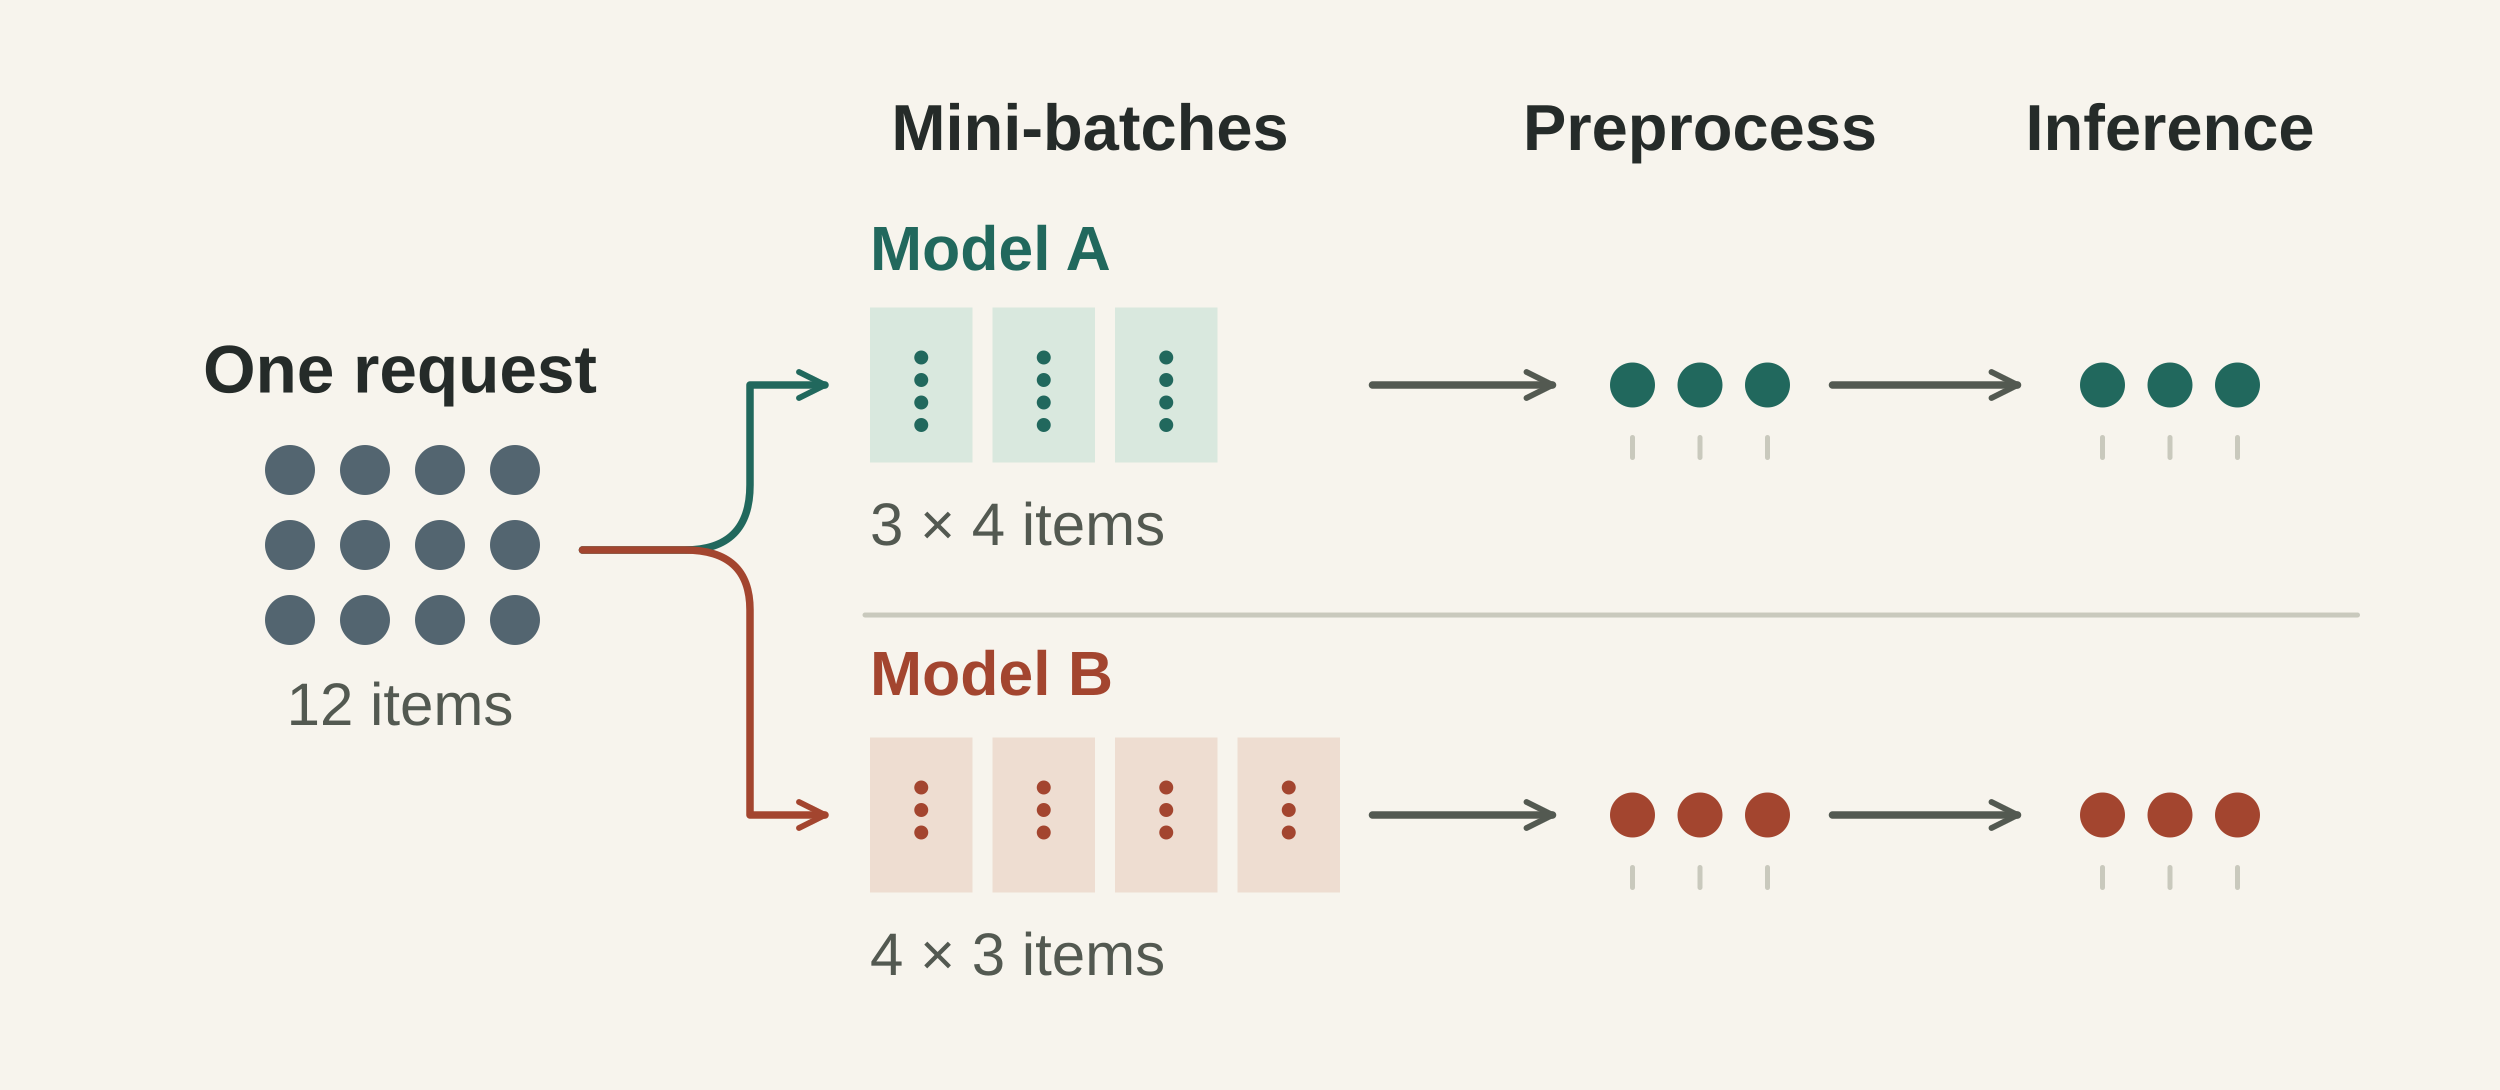
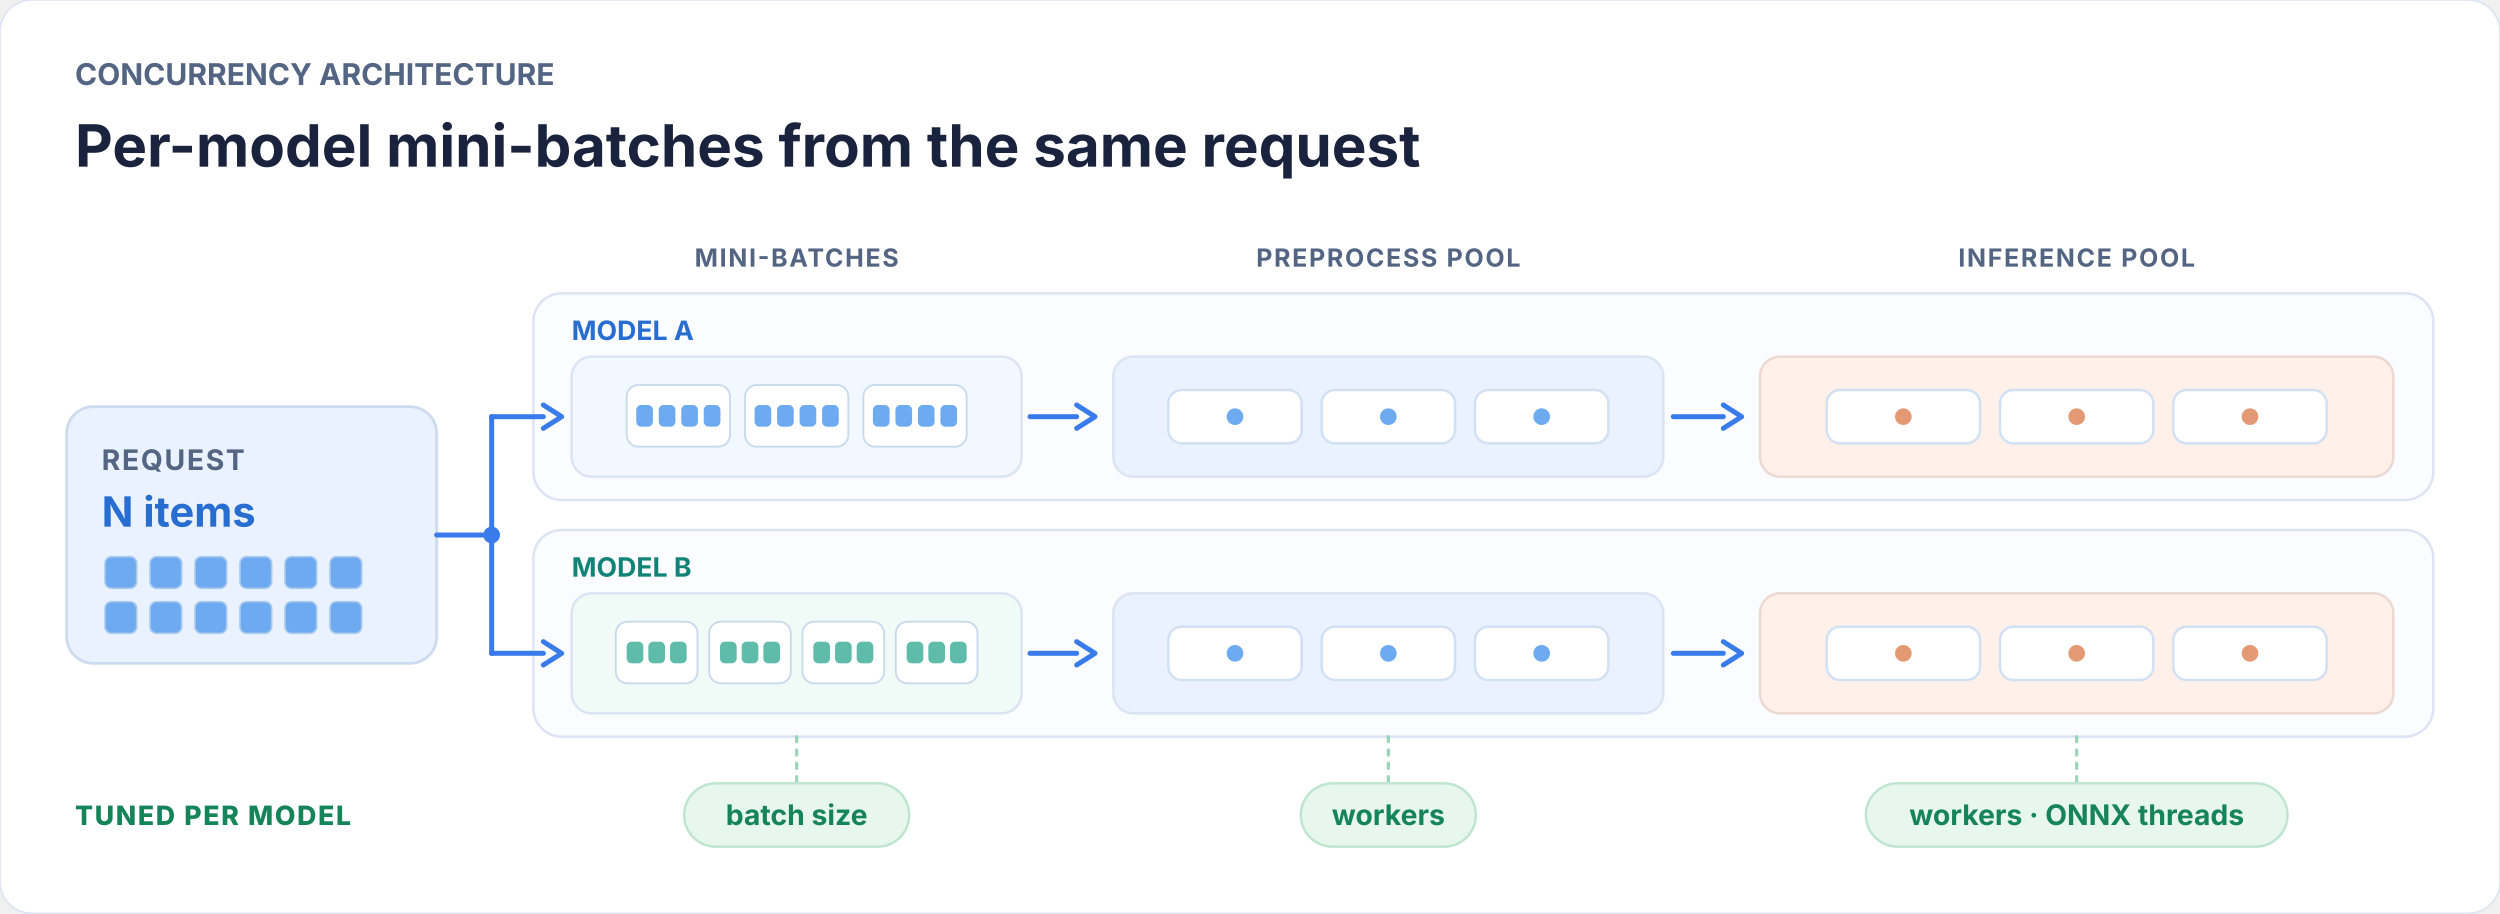
- <svg xmlns="http://www.w3.org/2000/svg" viewBox="0 0 1000 436" role="img" aria-labelledby="title desc">
-   <defs>
-     <marker id="arrow" viewBox="0 0 10 10" markerWidth="13" markerHeight="13" refX="9" refY="5" orient="auto" markerUnits="userSpaceOnUse">
-       <path d="M1 1L9 5 1 9" fill="none" stroke="#535951" stroke-width="1.8" stroke-linecap="round" stroke-linejoin="round" />
-     </marker>
-     <marker id="arrow-rust" viewBox="0 0 10 10" markerWidth="13" markerHeight="13" refX="9" refY="5" orient="auto" markerUnits="userSpaceOnUse">
-       <path d="M1 1L9 5 1 9" fill="none" stroke="#a3452f" stroke-width="1.8" stroke-linecap="round" stroke-linejoin="round" />
-     </marker>
-     <marker id="arrow-teal" viewBox="0 0 10 10" markerWidth="13" markerHeight="13" refX="9" refY="5" orient="auto" markerUnits="userSpaceOnUse">
-       <path d="M1 1L9 5 1 9" fill="none" stroke="#21685d" stroke-width="1.8" stroke-linecap="round" stroke-linejoin="round" />
-     </marker>
-   </defs>
-   <rect x="0" y="0" width="1000" height="436" fill="#f7f4ed" />
-   <text x="160" y="157" text-anchor="middle" font-family="Arial, Helvetica, sans-serif" font-size="27" font-weight="700" fill="#252b29">One request</text>
-   <circle cx="116" cy="188" r="10" fill="#536570" />
-   <circle cx="146" cy="188" r="10" fill="#536570" />
-   <circle cx="176" cy="188" r="10" fill="#536570" />
-   <circle cx="206" cy="188" r="10" fill="#536570" />
-   <circle cx="116" cy="218" r="10" fill="#536570" />
-   <circle cx="146" cy="218" r="10" fill="#536570" />
-   <circle cx="176" cy="218" r="10" fill="#536570" />
-   <circle cx="206" cy="218" r="10" fill="#536570" />
-   <circle cx="116" cy="248" r="10" fill="#536570" />
-   <circle cx="146" cy="248" r="10" fill="#536570" />
-   <circle cx="176" cy="248" r="10" fill="#536570" />
-   <circle cx="206" cy="248" r="10" fill="#536570" />
-   <text x="160" y="290" text-anchor="middle" font-family="Arial, Helvetica, sans-serif" font-size="24" font-weight="400" fill="#535951">12 items</text>
-   <text x="436" y="60" text-anchor="middle" font-family="Arial, Helvetica, sans-serif" font-size="26" font-weight="700" fill="#252b29">Mini-batches</text>
-   <text x="680" y="60" text-anchor="middle" font-family="Arial, Helvetica, sans-serif" font-size="26" font-weight="700" fill="#252b29">Preprocess</text>
-   <text x="868" y="60" text-anchor="middle" font-family="Arial, Helvetica, sans-serif" font-size="26" font-weight="700" fill="#252b29">Inference</text>
-   <path d="M233 220H274Q300 220 300 194V154H330" fill="none" stroke="#21685d" stroke-width="3" stroke-linecap="round" stroke-linejoin="round" marker-end="url(#arrow-teal)" />
-   <path d="M233 220H274Q300 220 300 244V326H330" fill="none" stroke="#a3452f" stroke-width="3" stroke-linecap="round" stroke-linejoin="round" marker-end="url(#arrow-rust)" />
-   <text x="348" y="108" text-anchor="start" font-family="Arial, Helvetica, sans-serif" font-size="25" font-weight="700" fill="#21685d">Model A</text>
-   <text x="348" y="278" text-anchor="start" font-family="Arial, Helvetica, sans-serif" font-size="25" font-weight="700" fill="#a3452f">Model B</text>
-   <rect x="348" y="123" width="41" height="62" fill="#d9e8de" />
-   <circle cx="368.5" cy="143" r="2.8" fill="#21685d" />
-   <circle cx="368.5" cy="152" r="2.8" fill="#21685d" />
-   <circle cx="368.5" cy="161" r="2.8" fill="#21685d" />
-   <circle cx="368.5" cy="170" r="2.8" fill="#21685d" />
-   <rect x="397" y="123" width="41" height="62" fill="#d9e8de" />
-   <circle cx="417.5" cy="143" r="2.8" fill="#21685d" />
-   <circle cx="417.5" cy="152" r="2.8" fill="#21685d" />
-   <circle cx="417.5" cy="161" r="2.8" fill="#21685d" />
-   <circle cx="417.5" cy="170" r="2.8" fill="#21685d" />
-   <rect x="446" y="123" width="41" height="62" fill="#d9e8de" />
-   <circle cx="466.5" cy="143" r="2.8" fill="#21685d" />
-   <circle cx="466.5" cy="152" r="2.8" fill="#21685d" />
-   <circle cx="466.5" cy="161" r="2.8" fill="#21685d" />
-   <circle cx="466.5" cy="170" r="2.8" fill="#21685d" />
-   <rect x="348" y="295" width="41" height="62" fill="#eeddd1" />
-   <circle cx="368.5" cy="315" r="2.8" fill="#a3452f" />
-   <circle cx="368.5" cy="324" r="2.8" fill="#a3452f" />
-   <circle cx="368.5" cy="333" r="2.8" fill="#a3452f" />
-   <rect x="397" y="295" width="41" height="62" fill="#eeddd1" />
-   <circle cx="417.5" cy="315" r="2.8" fill="#a3452f" />
-   <circle cx="417.5" cy="324" r="2.8" fill="#a3452f" />
-   <circle cx="417.5" cy="333" r="2.8" fill="#a3452f" />
-   <rect x="446" y="295" width="41" height="62" fill="#eeddd1" />
-   <circle cx="466.5" cy="315" r="2.8" fill="#a3452f" />
-   <circle cx="466.5" cy="324" r="2.8" fill="#a3452f" />
-   <circle cx="466.5" cy="333" r="2.8" fill="#a3452f" />
-   <rect x="495" y="295" width="41" height="62" fill="#eeddd1" />
-   <circle cx="515.5" cy="315" r="2.8" fill="#a3452f" />
-   <circle cx="515.5" cy="324" r="2.8" fill="#a3452f" />
-   <circle cx="515.5" cy="333" r="2.8" fill="#a3452f" />
-   <text x="348" y="218" text-anchor="start" font-family="Arial, Helvetica, sans-serif" font-size="24" font-weight="400" fill="#535951">3 × 4 items</text>
-   <text x="348" y="390" text-anchor="start" font-family="Arial, Helvetica, sans-serif" font-size="24" font-weight="400" fill="#535951">4 × 3 items</text>
-   <path d="M346 246H943" fill="none" stroke="#c9c9bd" stroke-width="2" stroke-linecap="round" stroke-linejoin="round" />
-   <path d="M549 154H621" fill="none" stroke="#535951" stroke-width="3" stroke-linecap="round" stroke-linejoin="round" marker-end="url(#arrow)" />
-   <path d="M733 154H807" fill="none" stroke="#535951" stroke-width="3" stroke-linecap="round" stroke-linejoin="round" marker-end="url(#arrow)" />
-   <path d="M549 326H621" fill="none" stroke="#535951" stroke-width="3" stroke-linecap="round" stroke-linejoin="round" marker-end="url(#arrow)" />
-   <path d="M733 326H807" fill="none" stroke="#535951" stroke-width="3" stroke-linecap="round" stroke-linejoin="round" marker-end="url(#arrow)" />
-   <circle cx="653" cy="154" r="9" fill="#21685d" />
-   <path d="M653 175V183" fill="none" stroke="#c9c9bd" stroke-width="2" stroke-linecap="round" stroke-linejoin="round" />
-   <circle cx="680" cy="154" r="9" fill="#21685d" />
-   <path d="M680 175V183" fill="none" stroke="#c9c9bd" stroke-width="2" stroke-linecap="round" stroke-linejoin="round" />
-   <circle cx="707" cy="154" r="9" fill="#21685d" />
-   <path d="M707 175V183" fill="none" stroke="#c9c9bd" stroke-width="2" stroke-linecap="round" stroke-linejoin="round" />
-   <circle cx="841" cy="154" r="9" fill="#21685d" />
-   <path d="M841 175V183" fill="none" stroke="#c9c9bd" stroke-width="2" stroke-linecap="round" stroke-linejoin="round" />
-   <circle cx="868" cy="154" r="9" fill="#21685d" />
-   <path d="M868 175V183" fill="none" stroke="#c9c9bd" stroke-width="2" stroke-linecap="round" stroke-linejoin="round" />
-   <circle cx="895" cy="154" r="9" fill="#21685d" />
-   <path d="M895 175V183" fill="none" stroke="#c9c9bd" stroke-width="2" stroke-linecap="round" stroke-linejoin="round" />
-   <circle cx="653" cy="326" r="9" fill="#a3452f" />
-   <path d="M653 347V355" fill="none" stroke="#c9c9bd" stroke-width="2" stroke-linecap="round" stroke-linejoin="round" />
-   <circle cx="680" cy="326" r="9" fill="#a3452f" />
-   <path d="M680 347V355" fill="none" stroke="#c9c9bd" stroke-width="2" stroke-linecap="round" stroke-linejoin="round" />
-   <circle cx="707" cy="326" r="9" fill="#a3452f" />
-   <path d="M707 347V355" fill="none" stroke="#c9c9bd" stroke-width="2" stroke-linecap="round" stroke-linejoin="round" />
-   <circle cx="841" cy="326" r="9" fill="#a3452f" />
-   <path d="M841 347V355" fill="none" stroke="#c9c9bd" stroke-width="2" stroke-linecap="round" stroke-linejoin="round" />
-   <circle cx="868" cy="326" r="9" fill="#a3452f" />
-   <path d="M868 347V355" fill="none" stroke="#c9c9bd" stroke-width="2" stroke-linecap="round" stroke-linejoin="round" />
-   <circle cx="895" cy="326" r="9" fill="#a3452f" />
-   <path d="M895 347V355" fill="none" stroke="#c9c9bd" stroke-width="2" stroke-linecap="round" stroke-linejoin="round" />
+ <svg xmlns="http://www.w3.org/2000/svg" viewBox="0 0 1500 548" role="img" aria-labelledby="title desc">
+   <rect x="0" y="0" width="1500" height="548" rx="19" fill="#FFFFFF" stroke="#DCE4F3" stroke-width="1" />
+   <text x="45" y="51" font-family="Inter,Arial,sans-serif" font-size="18" font-weight="700" fill="#536582">CONCURRENCY ARCHITECTURE</text>
+   <text x="45" y="100" font-family="Inter,Arial,sans-serif" font-size="35" font-weight="700" fill="#19233e">Per-model mini-batches from the same request</text>
+   <text x="478" y="160" font-family="Inter,Arial,sans-serif" font-size="15" font-weight="750" fill="#536582" text-anchor="middle" letter-spacing="1">MINI-BATCHES</text>
+   <text x="833" y="160" font-family="Inter,Arial,sans-serif" font-size="15" font-weight="750" fill="#536582" text-anchor="middle" letter-spacing="1">PREPROCESS POOL</text>
+   <text x="1246" y="160" font-family="Inter,Arial,sans-serif" font-size="15" font-weight="750" fill="#536582" text-anchor="middle" letter-spacing="1">INFERENCE POOL</text>
+   <rect x="320" y="176" width="1140" height="124" rx="17" fill="#FBFCFF" stroke="#DCE4F3" stroke-width="1.5" />
+   <text x="343" y="204" font-family="Inter,Arial,sans-serif" font-size="16" font-weight="750" fill="#286DD0">MODEL A</text>
+   <rect x="343" y="214" width="270" height="72" rx="12" fill="#F2F8FF" stroke="#DCE4F3" stroke-width="1.5" />
+   <rect x="376" y="231" width="62" height="37" rx="7" fill="#FFFFFF" stroke="#C8D9EC" stroke-width="1.1" />
+   <rect x="381.75" y="243" width="10" height="13" rx="3" fill="#6DAAEF" />
+   <rect x="395.25" y="243" width="10" height="13" rx="3" fill="#6DAAEF" />
+   <rect x="408.75" y="243" width="10" height="13" rx="3" fill="#6DAAEF" />
+   <rect x="422.25" y="243" width="10" height="13" rx="3" fill="#6DAAEF" />
+   <rect x="447" y="231" width="62" height="37" rx="7" fill="#FFFFFF" stroke="#C8D9EC" stroke-width="1.1" />
+   <rect x="452.75" y="243" width="10" height="13" rx="3" fill="#6DAAEF" />
+   <rect x="466.25" y="243" width="10" height="13" rx="3" fill="#6DAAEF" />
+   <rect x="479.75" y="243" width="10" height="13" rx="3" fill="#6DAAEF" />
+   <rect x="493.25" y="243" width="10" height="13" rx="3" fill="#6DAAEF" />
+   <rect x="518" y="231" width="62" height="37" rx="7" fill="#FFFFFF" stroke="#C8D9EC" stroke-width="1.1" />
+   <rect x="523.75" y="243" width="10" height="13" rx="3" fill="#6DAAEF" />
+   <rect x="537.25" y="243" width="10" height="13" rx="3" fill="#6DAAEF" />
+   <rect x="550.75" y="243" width="10" height="13" rx="3" fill="#6DAAEF" />
+   <rect x="564.25" y="243" width="10" height="13" rx="3" fill="#6DAAEF" />
+   <rect x="668" y="214" width="330" height="72" rx="12" fill="#EAF2FF" stroke="#DCE4F3" stroke-width="1.5" />
+   <rect x="701" y="234" width="80" height="32" rx="8" fill="#FFFFFF" stroke="#D2E0F4" stroke-width="1.5" />
+   <circle cx="741" cy="250" r="5" fill="#6DAAEF" />
+   <rect x="793" y="234" width="80" height="32" rx="8" fill="#FFFFFF" stroke="#D2E0F4" stroke-width="1.5" />
+   <circle cx="833" cy="250" r="5" fill="#6DAAEF" />
+   <rect x="885" y="234" width="80" height="32" rx="8" fill="#FFFFFF" stroke="#D2E0F4" stroke-width="1.5" />
+   <circle cx="925" cy="250" r="5" fill="#6DAAEF" />
+   <rect x="1056" y="214" width="380" height="72" rx="12" fill="#FFF0E9" stroke="#ECD8D2" stroke-width="1.5" />
+   <rect x="1096" y="234" width="92" height="32" rx="8" fill="#FFFFFF" stroke="#D2E0F4" stroke-width="1.5" />
+   <circle cx="1142" cy="250" r="5" fill="#E39A74" />
+   <rect x="1200" y="234" width="92" height="32" rx="8" fill="#FFFFFF" stroke="#D2E0F4" stroke-width="1.5" />
+   <circle cx="1246" cy="250" r="5" fill="#E39A74" />
+   <rect x="1304" y="234" width="92" height="32" rx="8" fill="#FFFFFF" stroke="#D2E0F4" stroke-width="1.5" />
+   <circle cx="1350" cy="250" r="5" fill="#E39A74" />
+   <path d="M618 250H646 M646 243L657 250L646 257" fill="none" stroke="#397bea" stroke-width="3" stroke-linecap="round" stroke-linejoin="round" />
+   <path d="M1004 250H1034 M1034 243L1045 250L1034 257" fill="none" stroke="#397bea" stroke-width="3" stroke-linecap="round" stroke-linejoin="round" />
+   <rect x="320" y="318" width="1140" height="124" rx="17" fill="#FBFCFF" stroke="#DCE4F3" stroke-width="1.5" />
+   <text x="343" y="346" font-family="Inter,Arial,sans-serif" font-size="16" font-weight="750" fill="#128477">MODEL B</text>
+   <rect x="343" y="356" width="270" height="72" rx="12" fill="#F0FAF6" stroke="#DCE4F3" stroke-width="1.5" />
+   <rect x="369.5" y="373" width="49" height="37" rx="7" fill="#FFFFFF" stroke="#C8D9EC" stroke-width="1.1" />
+   <rect x="376" y="385" width="10" height="13" rx="3" fill="#60BCAA" />
+   <rect x="389" y="385" width="10" height="13" rx="3" fill="#60BCAA" />
+   <rect x="402" y="385" width="10" height="13" rx="3" fill="#60BCAA" />
+   <rect x="425.5" y="373" width="49" height="37" rx="7" fill="#FFFFFF" stroke="#C8D9EC" stroke-width="1.1" />
+   <rect x="432" y="385" width="10" height="13" rx="3" fill="#60BCAA" />
+   <rect x="445" y="385" width="10" height="13" rx="3" fill="#60BCAA" />
+   <rect x="458" y="385" width="10" height="13" rx="3" fill="#60BCAA" />
+   <rect x="481.5" y="373" width="49" height="37" rx="7" fill="#FFFFFF" stroke="#C8D9EC" stroke-width="1.1" />
+   <rect x="488" y="385" width="10" height="13" rx="3" fill="#60BCAA" />
+   <rect x="501" y="385" width="10" height="13" rx="3" fill="#60BCAA" />
+   <rect x="514" y="385" width="10" height="13" rx="3" fill="#60BCAA" />
+   <rect x="537.5" y="373" width="49" height="37" rx="7" fill="#FFFFFF" stroke="#C8D9EC" stroke-width="1.1" />
+   <rect x="544" y="385" width="10" height="13" rx="3" fill="#60BCAA" />
+   <rect x="557" y="385" width="10" height="13" rx="3" fill="#60BCAA" />
+   <rect x="570" y="385" width="10" height="13" rx="3" fill="#60BCAA" />
+   <rect x="668" y="356" width="330" height="72" rx="12" fill="#EAF2FF" stroke="#DCE4F3" stroke-width="1.5" />
+   <rect x="701" y="376" width="80" height="32" rx="8" fill="#FFFFFF" stroke="#D2E0F4" stroke-width="1.5" />
+   <circle cx="741" cy="392" r="5" fill="#6DAAEF" />
+   <rect x="793" y="376" width="80" height="32" rx="8" fill="#FFFFFF" stroke="#D2E0F4" stroke-width="1.5" />
+   <circle cx="833" cy="392" r="5" fill="#6DAAEF" />
+   <rect x="885" y="376" width="80" height="32" rx="8" fill="#FFFFFF" stroke="#D2E0F4" stroke-width="1.5" />
+   <circle cx="925" cy="392" r="5" fill="#6DAAEF" />
+   <rect x="1056" y="356" width="380" height="72" rx="12" fill="#FFF0E9" stroke="#ECD8D2" stroke-width="1.5" />
+   <rect x="1096" y="376" width="92" height="32" rx="8" fill="#FFFFFF" stroke="#D2E0F4" stroke-width="1.5" />
+   <circle cx="1142" cy="392" r="5" fill="#E39A74" />
+   <rect x="1200" y="376" width="92" height="32" rx="8" fill="#FFFFFF" stroke="#D2E0F4" stroke-width="1.5" />
+   <circle cx="1246" cy="392" r="5" fill="#E39A74" />
+   <rect x="1304" y="376" width="92" height="32" rx="8" fill="#FFFFFF" stroke="#D2E0F4" stroke-width="1.5" />
+   <circle cx="1350" cy="392" r="5" fill="#E39A74" />
+   <path d="M618 392H646 M646 385L657 392L646 399" fill="none" stroke="#397bea" stroke-width="3" stroke-linecap="round" stroke-linejoin="round" />
+   <path d="M1004 392H1034 M1034 385L1045 392L1034 399" fill="none" stroke="#397bea" stroke-width="3" stroke-linecap="round" stroke-linejoin="round" />
+   <rect x="40" y="244" width="222" height="154" rx="16" fill="#EAF2FF" stroke="#CDDBEF" stroke-width="1.7" />
+   <text x="61" y="282" font-family="Inter,Arial,sans-serif" font-size="17" font-weight="750" fill="#536582" letter-spacing="1">REQUEST</text>
+   <text x="61" y="316" font-family="Inter,Arial,sans-serif" font-size="25" font-weight="750" fill="#286DD0">N items</text>
+   <rect x="63" y="334" width="19" height="19" rx="4" fill="#6DAAEF" stroke="#A9CAEF" stroke-width="1" />
+   <rect x="90" y="334" width="19" height="19" rx="4" fill="#6DAAEF" stroke="#A9CAEF" stroke-width="1" />
+   <rect x="117" y="334" width="19" height="19" rx="4" fill="#6DAAEF" stroke="#A9CAEF" stroke-width="1" />
+   <rect x="144" y="334" width="19" height="19" rx="4" fill="#6DAAEF" stroke="#A9CAEF" stroke-width="1" />
+   <rect x="171" y="334" width="19" height="19" rx="4" fill="#6DAAEF" stroke="#A9CAEF" stroke-width="1" />
+   <rect x="198" y="334" width="19" height="19" rx="4" fill="#6DAAEF" stroke="#A9CAEF" stroke-width="1" />
+   <rect x="63" y="361" width="19" height="19" rx="4" fill="#6DAAEF" stroke="#A9CAEF" stroke-width="1" />
+   <rect x="90" y="361" width="19" height="19" rx="4" fill="#6DAAEF" stroke="#A9CAEF" stroke-width="1" />
+   <rect x="117" y="361" width="19" height="19" rx="4" fill="#6DAAEF" stroke="#A9CAEF" stroke-width="1" />
+   <rect x="144" y="361" width="19" height="19" rx="4" fill="#6DAAEF" stroke="#A9CAEF" stroke-width="1" />
+   <rect x="171" y="361" width="19" height="19" rx="4" fill="#6DAAEF" stroke="#A9CAEF" stroke-width="1" />
+   <rect x="198" y="361" width="19" height="19" rx="4" fill="#6DAAEF" stroke="#A9CAEF" stroke-width="1" />
+   <path d="M262 321H295 M295 250V392" fill="none" stroke="#397bea" stroke-width="3" stroke-linecap="round" stroke-linejoin="round" />
+   <circle cx="295" cy="321" r="5" fill="#397bea" />
+   <path d="M295 250H326 M326 243L337 250L326 257" fill="none" stroke="#397bea" stroke-width="3" stroke-linecap="round" stroke-linejoin="round" />
+   <path d="M295 392H326 M326 385L337 392L326 399" fill="none" stroke="#397bea" stroke-width="3" stroke-linecap="round" stroke-linejoin="round" />
+   <text x="45" y="495" font-family="Inter,Arial,sans-serif" font-size="16" font-weight="800" fill="#16845A" letter-spacing="1">TUNED PER MODEL</text>
+   <path d="M478 442V470" fill="none" stroke="#9ED5B9" stroke-width="2" stroke-linecap="round" stroke-linejoin="round" stroke-dasharray="3 5" />
+   <rect x="410.5" y="470" width="135" height="38" rx="19" fill="#E8F7EE" stroke="#BFE5D0" stroke-width="1.5" />
+   <text x="478" y="495" font-family="Inter,Arial,sans-serif" font-size="17" font-weight="700" fill="#16845A" text-anchor="middle">batch size</text>
+   <path d="M833 442V470" fill="none" stroke="#9ED5B9" stroke-width="2" stroke-linecap="round" stroke-linejoin="round" stroke-dasharray="3 5" />
+   <rect x="780.5" y="470" width="105" height="38" rx="19" fill="#E8F7EE" stroke="#BFE5D0" stroke-width="1.5" />
+   <text x="833" y="495" font-family="Inter,Arial,sans-serif" font-size="17" font-weight="700" fill="#16845A" text-anchor="middle">workers</text>
+   <path d="M1246 442V470" fill="none" stroke="#9ED5B9" stroke-width="2" stroke-linecap="round" stroke-linejoin="round" stroke-dasharray="3 5" />
+   <rect x="1119.5" y="470" width="253" height="38" rx="19" fill="#E8F7EE" stroke="#BFE5D0" stroke-width="1.5" />
+   <text x="1246" y="495" font-family="Inter,Arial,sans-serif" font-size="17" font-weight="700" fill="#16845A" text-anchor="middle">workers · ONNX threads</text>
</svg>
